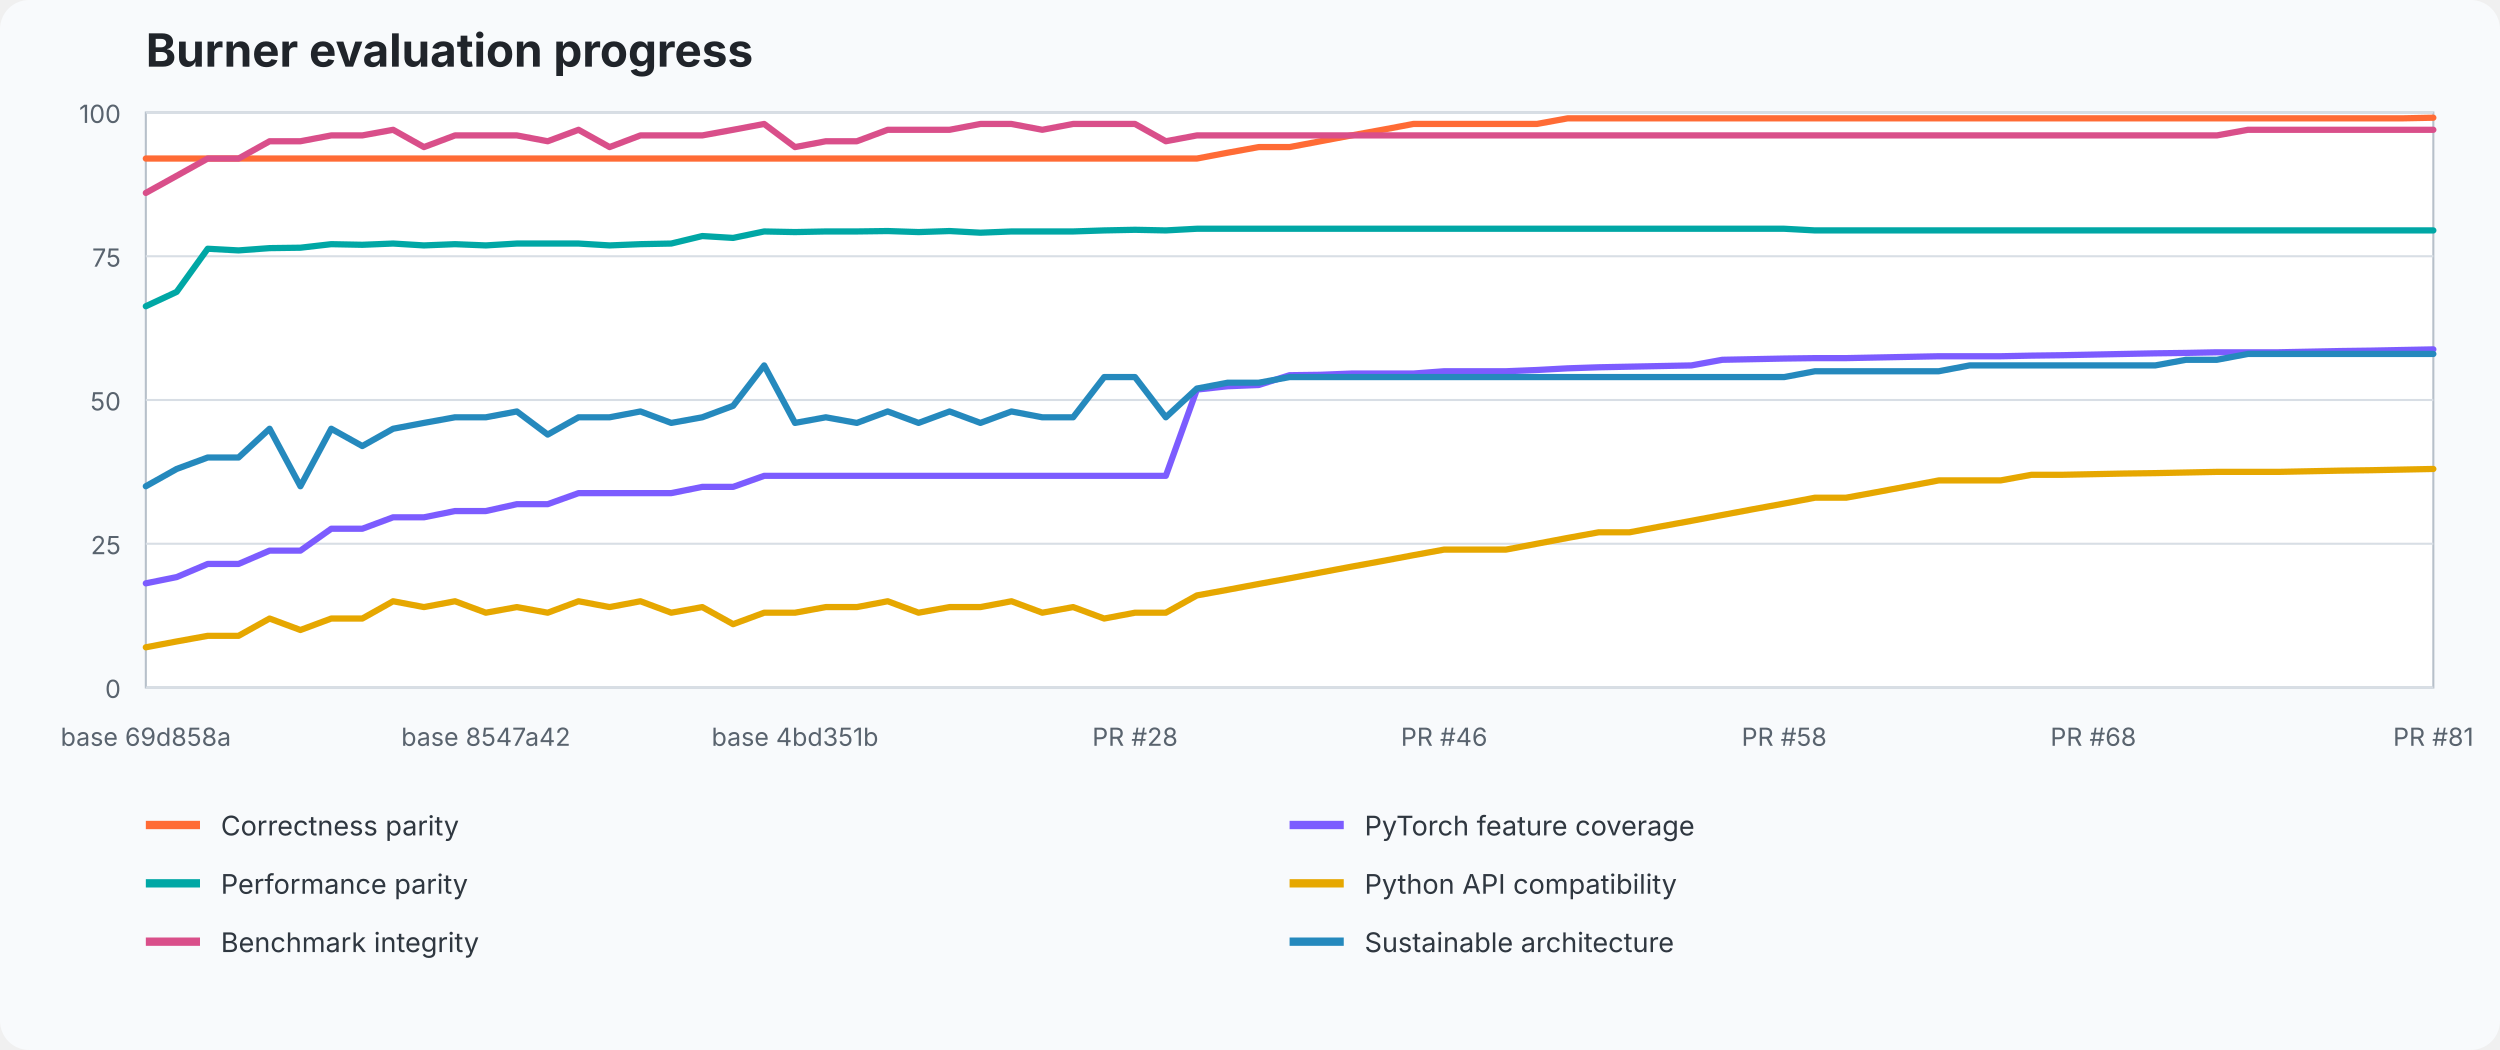
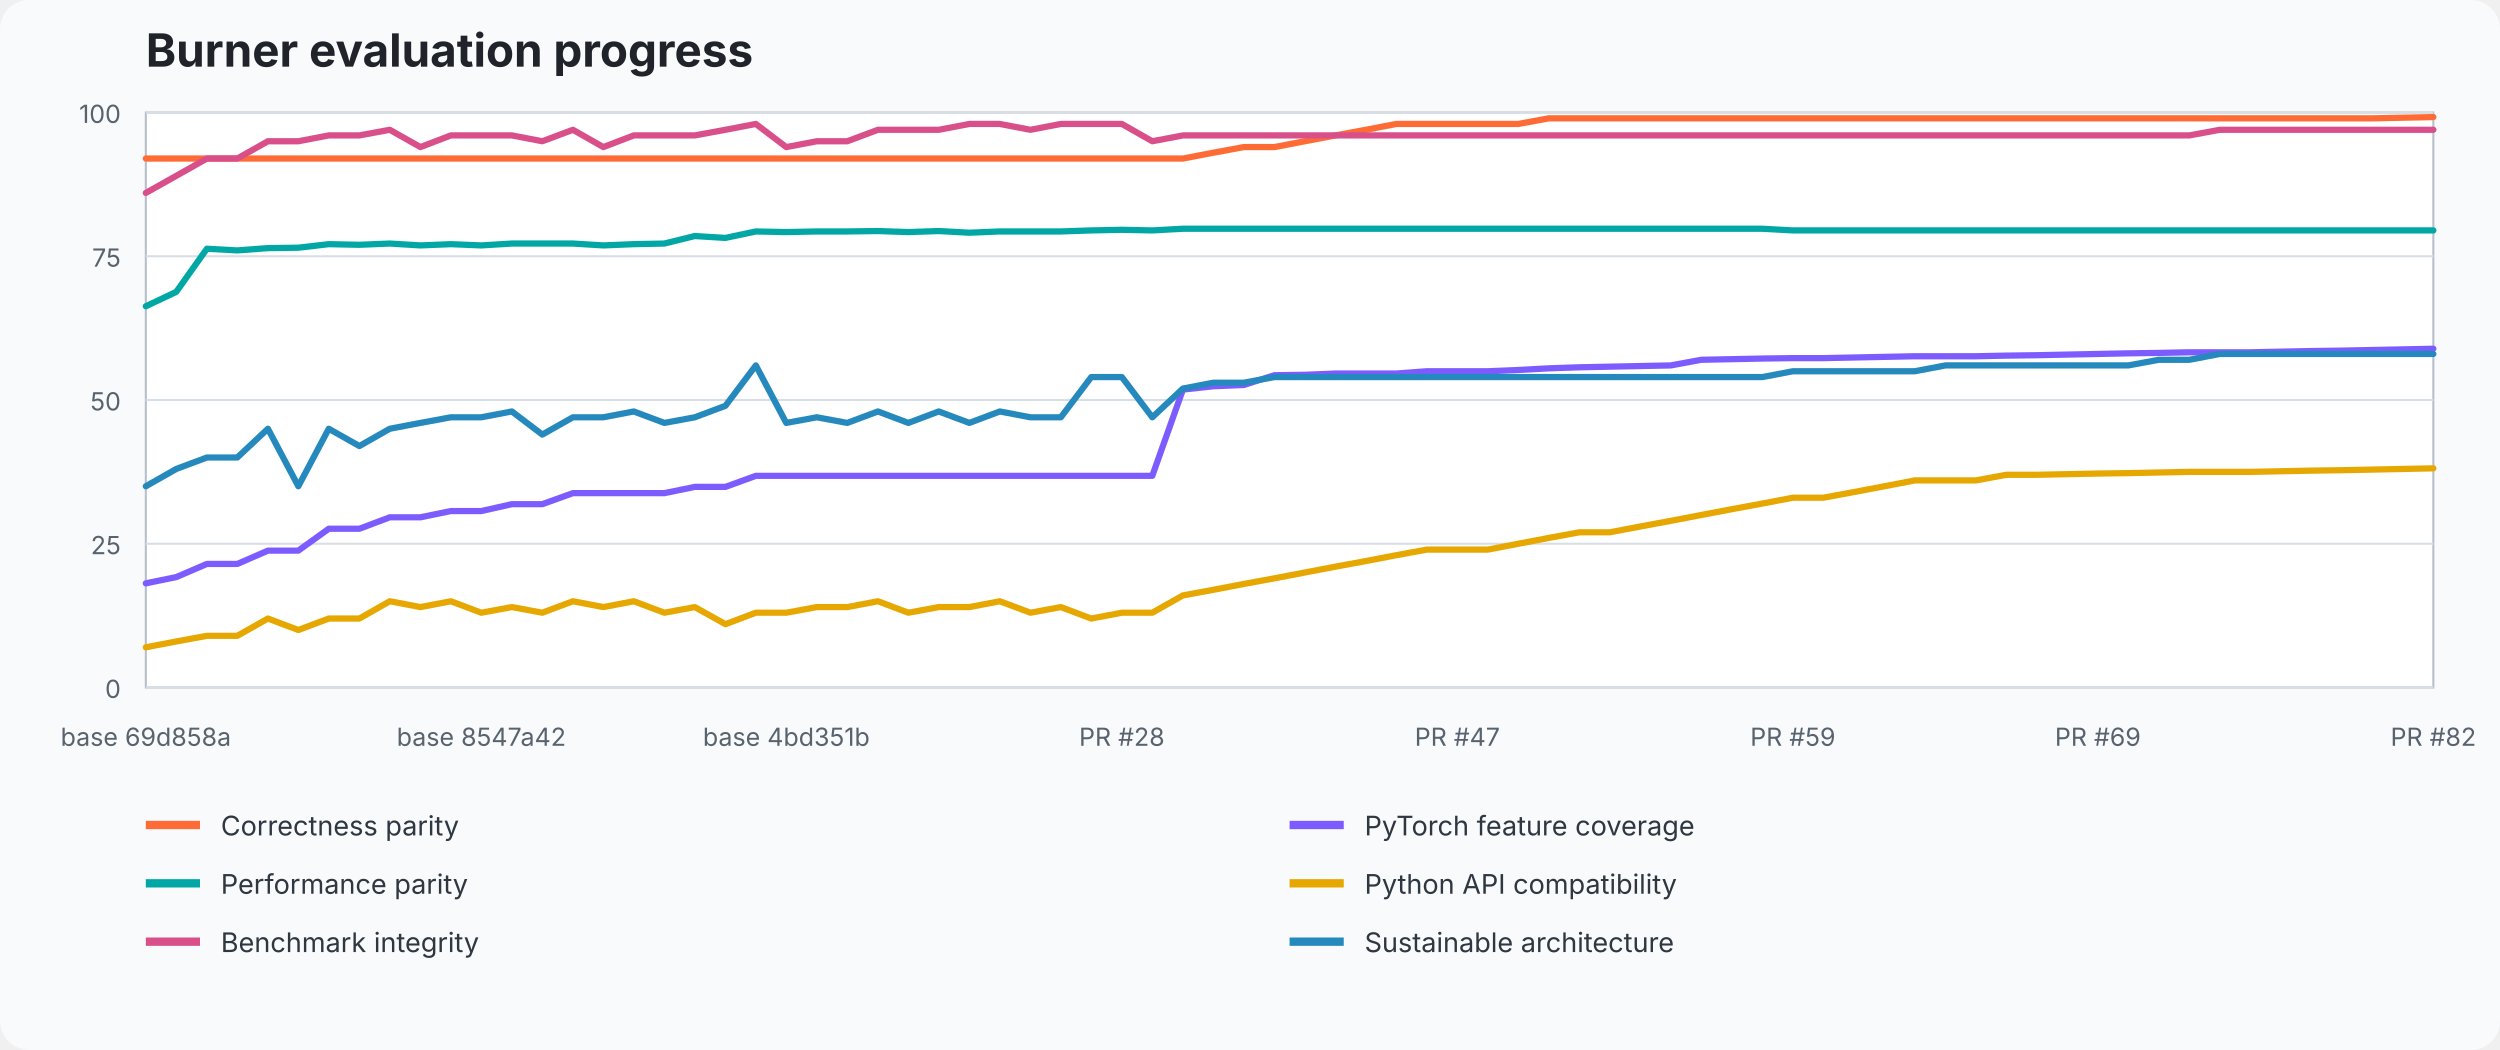
<svg xmlns="http://www.w3.org/2000/svg" width="1200" height="504" viewBox="0 0 1200 504" role="img" aria-labelledby="title desc">
  <style>text{font-family:ui-sans-serif,system-ui,-apple-system,BlinkMacSystemFont,"Segoe UI",sans-serif}.title{font-size:22px;font-weight:700;fill:#20242a}.axis{font-size:12px;fill:#59636e}.legend{font-size:13px;fill:#2f3740}.grid{stroke:#d8dee5;stroke-width:1}.plot{fill:#fff;stroke:#b7c0ca}</style>
  <rect width="100%" height="100%" fill="#f8fafc" rx="14" />
  <text x="70" y="32" class="title">Burner evaluation progress</text>
  <rect x="70" y="54" width="1098" height="276" class="plot" />
  <line x1="70" y1="330" x2="1168" y2="330" class="grid" />
  <text x="58" y="335" text-anchor="end" class="axis">0</text>
  <line x1="70" y1="261" x2="1168" y2="261" class="grid" />
  <text x="58" y="266" text-anchor="end" class="axis">25</text>
  <line x1="70" y1="192" x2="1168" y2="192" class="grid" />
  <text x="58" y="197" text-anchor="end" class="axis">50</text>
  <line x1="70" y1="123" x2="1168" y2="123" class="grid" />
  <text x="58" y="128" text-anchor="end" class="axis">75</text>
  <line x1="70" y1="54" x2="1168" y2="54" class="grid" />
  <text x="58" y="59" text-anchor="end" class="axis">100</text>
-   <polyline points="70.0,76.1 84.8,76.1 99.7,76.1 114.5,76.1 129.4,76.1 144.2,76.1 159.0,76.1 173.9,76.1 188.7,76.1 203.5,76.1 218.4,76.1 233.2,76.1 248.1,76.1 262.9,76.1 277.7,76.1 292.6,76.1 307.4,76.1 322.2,76.1 337.1,76.1 351.9,76.1 366.8,76.1 381.6,76.1 396.4,76.1 411.3,76.1 426.1,76.1 440.9,76.1 455.8,76.1 470.6,76.1 485.5,76.1 500.3,76.1 515.1,76.1 530.0,76.1 544.8,76.1 559.6,76.1 574.5,76.1 589.3,73.3 604.2,70.6 619.0,70.6 633.8,67.8 648.7,65.0 663.5,62.3 678.4,59.5 693.2,59.5 708.0,59.5 722.9,59.5 737.7,59.5 752.5,56.8 767.4,56.8 782.2,56.8 797.1,56.8 811.9,56.8 826.7,56.8 841.6,56.8 856.4,56.8 871.2,56.8 886.1,56.8 900.9,56.8 915.8,56.8 930.6,56.8 945.4,56.8 960.3,56.8 975.1,56.8 989.9,56.8 1004.8,56.8 1019.6,56.8 1034.5,56.8 1049.3,56.8 1064.1,56.8 1079.0,56.8 1093.8,56.8 1108.6,56.8 1123.5,56.8 1138.3,56.8 1153.2,56.8 1168.0,56.5" fill="none" stroke="#ff6b35" stroke-width="3" stroke-linejoin="round" stroke-linecap="round" />
-   <polyline points="70.0,280.0 84.8,277.0 99.7,270.7 114.5,270.7 129.4,264.3 144.2,264.3 159.0,253.8 173.9,253.8 188.7,248.3 203.5,248.3 218.4,245.3 233.2,245.3 248.1,242.0 262.9,242.0 277.7,236.7 292.6,236.7 307.4,236.7 322.2,236.7 337.1,233.7 351.9,233.7 366.8,228.4 381.6,228.4 396.4,228.4 411.3,228.4 426.1,228.4 440.9,228.4 455.8,228.4 470.6,228.4 485.5,228.4 500.3,228.4 515.1,228.4 530.0,228.4 544.8,228.4 559.6,228.4 574.5,187.0 589.3,185.4 604.2,184.8 619.0,180.1 633.8,179.9 648.7,179.3 663.5,179.3 678.4,179.3 693.2,178.2 708.0,178.2 722.9,178.2 737.7,177.6 752.5,176.8 767.4,176.3 782.2,176.0 797.1,175.7 811.9,175.4 826.7,172.7 841.6,172.4 856.4,172.1 871.2,171.9 886.1,171.9 900.9,171.6 915.8,171.3 930.6,171.0 945.4,171.0 960.3,171.0 975.1,170.7 989.9,170.5 1004.8,170.2 1019.6,169.9 1034.5,169.6 1049.3,169.4 1064.1,169.1 1079.0,169.1 1093.8,169.1 1108.6,168.8 1123.5,168.5 1138.3,168.3 1153.2,168.0 1168.0,167.7" fill="none" stroke="#7c5cff" stroke-width="3" stroke-linejoin="round" stroke-linecap="round" />
-   <polyline points="70.0,147.0 84.8,140.1 99.7,119.4 114.5,120.2 129.4,119.1 144.2,118.9 159.0,117.2 173.9,117.5 188.7,116.9 203.5,117.8 218.4,117.2 233.2,117.8 248.1,116.9 262.9,116.9 277.7,116.9 292.6,117.8 307.4,117.2 322.2,116.9 337.1,113.3 351.9,114.2 366.8,111.1 381.6,111.4 396.4,111.1 411.3,111.1 426.1,110.9 440.9,111.4 455.8,110.9 470.6,111.7 485.5,111.1 500.3,111.1 515.1,111.1 530.0,110.6 544.8,110.3 559.6,110.6 574.5,109.8 589.3,109.8 604.2,109.8 619.0,109.8 633.8,109.8 648.7,109.8 663.5,109.8 678.4,109.8 693.2,109.8 708.0,109.8 722.9,109.8 737.7,109.8 752.5,109.8 767.4,109.8 782.2,109.8 797.1,109.8 811.9,109.8 826.7,109.8 841.6,109.8 856.4,109.8 871.2,110.6 886.1,110.6 900.9,110.6 915.8,110.6 930.6,110.6 945.4,110.6 960.3,110.6 975.1,110.6 989.9,110.6 1004.8,110.6 1019.6,110.6 1034.5,110.6 1049.3,110.6 1064.1,110.6 1079.0,110.6 1093.8,110.6 1108.6,110.6 1123.5,110.6 1138.3,110.6 1153.2,110.6 1168.0,110.6" fill="none" stroke="#00a7a5" stroke-width="3" stroke-linejoin="round" stroke-linecap="round" />
-   <polyline points="70.0,310.7 84.8,307.9 99.7,305.2 114.5,305.2 129.4,296.9 144.2,302.4 159.0,296.9 173.9,296.9 188.7,288.6 203.5,291.4 218.4,288.6 233.2,294.1 248.1,291.4 262.9,294.1 277.7,288.6 292.6,291.4 307.4,288.6 322.2,294.1 337.1,291.4 351.9,299.6 366.8,294.1 381.6,294.1 396.4,291.4 411.3,291.4 426.1,288.6 440.9,294.1 455.8,291.4 470.6,291.4 485.5,288.6 500.3,294.1 515.1,291.4 530.0,296.9 544.8,294.1 559.6,294.1 574.5,285.8 589.3,283.1 604.2,280.3 619.0,277.6 633.8,274.8 648.7,272.0 663.5,269.3 678.4,266.5 693.2,263.8 708.0,263.8 722.9,263.8 737.7,261.0 752.5,258.2 767.4,255.5 782.2,255.5 797.1,252.7 811.9,250.0 826.7,247.2 841.6,244.4 856.4,241.7 871.2,238.9 886.1,238.9 900.9,236.2 915.8,233.4 930.6,230.6 945.4,230.6 960.3,230.6 975.1,227.9 989.9,227.9 1004.8,227.6 1019.6,227.3 1034.5,227.1 1049.3,226.8 1064.1,226.5 1079.0,226.5 1093.8,226.5 1108.6,226.2 1123.5,225.9 1138.3,225.7 1153.2,225.4 1168.0,225.1" fill="none" stroke="#e6a700" stroke-width="3" stroke-linejoin="round" stroke-linecap="round" />
-   <polyline points="70.0,92.6 84.8,84.4 99.7,76.1 114.5,76.1 129.4,67.8 144.2,67.8 159.0,65.0 173.9,65.0 188.7,62.3 203.5,70.6 218.4,65.0 233.2,65.0 248.1,65.0 262.9,67.8 277.7,62.3 292.6,70.6 307.4,65.0 322.2,65.0 337.1,65.0 351.9,62.3 366.8,59.5 381.6,70.6 396.4,67.8 411.3,67.8 426.1,62.3 440.9,62.3 455.8,62.3 470.6,59.5 485.5,59.5 500.3,62.3 515.1,59.5 530.0,59.5 544.8,59.5 559.6,67.8 574.5,65.0 589.3,65.0 604.2,65.0 619.0,65.0 633.8,65.0 648.7,65.0 663.5,65.0 678.4,65.0 693.2,65.0 708.0,65.0 722.9,65.0 737.7,65.0 752.5,65.0 767.4,65.0 782.2,65.0 797.1,65.0 811.9,65.0 826.7,65.0 841.6,65.0 856.4,65.0 871.2,65.0 886.1,65.0 900.9,65.0 915.8,65.0 930.6,65.0 945.4,65.0 960.3,65.0 975.1,65.0 989.9,65.0 1004.8,65.0 1019.6,65.0 1034.5,65.0 1049.3,65.0 1064.1,65.0 1079.0,62.3 1093.8,62.3 1108.6,62.3 1123.5,62.3 1138.3,62.3 1153.2,62.3 1168.0,62.3" fill="none" stroke="#d94f8a" stroke-width="3" stroke-linejoin="round" stroke-linecap="round" />
-   <polyline points="70.0,233.4 84.8,225.1 99.7,219.6 114.5,219.6 129.4,205.8 144.2,233.4 159.0,205.8 173.9,214.1 188.7,205.8 203.5,203.0 218.4,200.3 233.2,200.3 248.1,197.5 262.9,208.6 277.7,200.3 292.6,200.3 307.4,197.5 322.2,203.0 337.1,200.3 351.9,194.8 366.8,175.4 381.6,203.0 396.4,200.3 411.3,203.0 426.1,197.5 440.9,203.0 455.8,197.5 470.6,203.0 485.5,197.5 500.3,200.3 515.1,200.3 530.0,181.0 544.8,181.0 559.6,200.3 574.5,186.5 589.3,183.7 604.2,183.7 619.0,181.0 633.8,181.0 648.7,181.0 663.5,181.0 678.4,181.0 693.2,181.0 708.0,181.0 722.9,181.0 737.7,181.0 752.5,181.0 767.4,181.0 782.2,181.0 797.1,181.0 811.9,181.0 826.7,181.0 841.6,181.0 856.4,181.0 871.2,178.2 886.1,178.2 900.9,178.2 915.8,178.2 930.6,178.2 945.4,175.4 960.3,175.4 975.1,175.4 989.9,175.4 1004.8,175.4 1019.6,175.4 1034.5,175.4 1049.3,172.7 1064.1,172.7 1079.0,169.9 1093.8,169.9 1108.6,169.9 1123.5,169.9 1138.3,169.9 1153.2,169.9 1168.0,169.9" fill="none" stroke="#2589bd" stroke-width="3" stroke-linejoin="round" stroke-linecap="round" />
+   <polyline points="70.0,76.1 84.6,76.1 99.3,76.1 113.9,76.1 128.6,76.1 143.2,76.1 157.8,76.1 172.5,76.1 187.1,76.1 201.8,76.1 216.4,76.1 231.0,76.1 245.7,76.1 260.3,76.1 275.0,76.1 289.6,76.1 304.2,76.1 318.9,76.1 333.5,76.1 348.2,76.1 362.8,76.1 377.4,76.1 392.1,76.1 406.7,76.1 421.4,76.1 436.0,76.1 450.6,76.1 465.3,76.1 479.9,76.1 494.6,76.1 509.2,76.1 523.8,76.1 538.5,76.1 553.1,76.1 567.8,76.1 582.4,73.3 597.0,70.6 611.7,70.6 626.3,67.8 641.0,65.0 655.6,62.3 670.2,59.5 684.9,59.5 699.5,59.5 714.2,59.5 728.8,59.5 743.4,56.8 758.1,56.8 772.7,56.8 787.4,56.8 802.0,56.8 816.6,56.8 831.3,56.8 845.9,56.8 860.6,56.8 875.2,56.8 889.8,56.8 904.5,56.8 919.1,56.8 933.8,56.8 948.4,56.8 963.0,56.8 977.7,56.8 992.3,56.8 1007.0,56.8 1021.6,56.8 1036.2,56.8 1050.9,56.8 1065.5,56.8 1080.2,56.8 1094.8,56.8 1109.4,56.8 1124.1,56.8 1138.7,56.8 1153.4,56.5 1168.0,56.2" fill="none" stroke="#ff6b35" stroke-width="3" stroke-linejoin="round" stroke-linecap="round" />
+   <polyline points="70.0,280.0 84.6,277.0 99.3,270.7 113.9,270.7 128.6,264.3 143.2,264.3 157.8,253.8 172.5,253.8 187.1,248.3 201.8,248.3 216.4,245.3 231.0,245.3 245.7,242.0 260.3,242.0 275.0,236.7 289.6,236.7 304.2,236.7 318.9,236.7 333.5,233.7 348.2,233.7 362.8,228.4 377.4,228.4 392.1,228.4 406.7,228.4 421.4,228.4 436.0,228.4 450.6,228.4 465.3,228.4 479.9,228.4 494.6,228.4 509.2,228.4 523.8,228.4 538.5,228.4 553.1,228.4 567.8,187.0 582.4,185.4 597.0,184.8 611.7,180.1 626.3,179.9 641.0,179.3 655.6,179.3 670.2,179.3 684.9,178.2 699.5,178.2 714.2,178.2 728.8,177.6 743.4,176.8 758.1,176.3 772.7,176.0 787.4,175.7 802.0,175.4 816.6,172.7 831.3,172.4 845.9,172.1 860.6,171.9 875.2,171.9 889.8,171.6 904.5,171.3 919.1,171.0 933.8,171.0 948.4,171.0 963.0,170.7 977.7,170.5 992.3,170.2 1007.0,169.9 1021.6,169.6 1036.2,169.4 1050.9,169.1 1065.5,169.1 1080.2,169.1 1094.8,168.8 1109.4,168.5 1124.1,168.3 1138.7,168.0 1153.4,167.7 1168.0,167.4" fill="none" stroke="#7c5cff" stroke-width="3" stroke-linejoin="round" stroke-linecap="round" />
+   <polyline points="70.0,147.0 84.6,140.1 99.3,119.4 113.9,120.2 128.6,119.1 143.2,118.9 157.8,117.2 172.5,117.5 187.1,116.9 201.8,117.8 216.4,117.2 231.0,117.8 245.7,116.9 260.3,116.9 275.0,116.9 289.6,117.8 304.2,117.2 318.9,116.9 333.5,113.3 348.2,114.2 362.8,111.1 377.4,111.4 392.1,111.1 406.7,111.1 421.4,110.9 436.0,111.4 450.6,110.9 465.3,111.7 479.9,111.1 494.6,111.1 509.2,111.1 523.8,110.6 538.5,110.3 553.1,110.6 567.8,109.8 582.4,109.8 597.0,109.8 611.7,109.8 626.3,109.8 641.0,109.8 655.6,109.8 670.2,109.8 684.9,109.8 699.5,109.8 714.2,109.8 728.8,109.8 743.4,109.8 758.1,109.8 772.7,109.8 787.4,109.8 802.0,109.8 816.6,109.8 831.3,109.8 845.9,109.8 860.6,110.6 875.2,110.6 889.8,110.6 904.5,110.6 919.1,110.6 933.8,110.6 948.4,110.6 963.0,110.6 977.7,110.6 992.3,110.6 1007.0,110.6 1021.6,110.6 1036.2,110.6 1050.9,110.6 1065.5,110.6 1080.2,110.6 1094.8,110.6 1109.4,110.6 1124.1,110.6 1138.7,110.6 1153.4,110.6 1168.0,110.6" fill="none" stroke="#00a7a5" stroke-width="3" stroke-linejoin="round" stroke-linecap="round" />
+   <polyline points="70.0,310.7 84.6,307.9 99.3,305.2 113.9,305.2 128.6,296.9 143.2,302.4 157.8,296.9 172.5,296.9 187.1,288.6 201.8,291.4 216.4,288.6 231.0,294.1 245.7,291.4 260.3,294.1 275.0,288.6 289.6,291.4 304.2,288.6 318.9,294.1 333.5,291.4 348.2,299.6 362.8,294.1 377.4,294.1 392.1,291.4 406.7,291.4 421.4,288.6 436.0,294.1 450.6,291.4 465.3,291.4 479.9,288.6 494.6,294.1 509.2,291.4 523.8,296.9 538.5,294.1 553.1,294.1 567.8,285.8 582.4,283.1 597.0,280.3 611.7,277.6 626.3,274.8 641.0,272.0 655.6,269.3 670.2,266.5 684.9,263.8 699.5,263.8 714.2,263.8 728.8,261.0 743.4,258.2 758.1,255.5 772.7,255.5 787.4,252.7 802.0,250.0 816.6,247.2 831.3,244.4 845.9,241.7 860.6,238.9 875.2,238.9 889.8,236.2 904.5,233.4 919.1,230.6 933.8,230.6 948.4,230.6 963.0,227.9 977.7,227.9 992.3,227.6 1007.0,227.3 1021.6,227.1 1036.2,226.8 1050.9,226.5 1065.5,226.5 1080.2,226.5 1094.8,226.2 1109.4,225.9 1124.1,225.7 1138.7,225.4 1153.4,225.1 1168.0,224.8" fill="none" stroke="#e6a700" stroke-width="3" stroke-linejoin="round" stroke-linecap="round" />
+   <polyline points="70.0,92.6 84.6,84.4 99.3,76.1 113.9,76.1 128.6,67.8 143.2,67.8 157.8,65.0 172.5,65.0 187.1,62.3 201.8,70.6 216.4,65.0 231.0,65.0 245.7,65.0 260.3,67.8 275.0,62.3 289.6,70.6 304.2,65.0 318.9,65.0 333.5,65.0 348.2,62.3 362.8,59.5 377.4,70.6 392.1,67.8 406.7,67.8 421.4,62.3 436.0,62.3 450.6,62.3 465.3,59.5 479.9,59.5 494.6,62.3 509.2,59.5 523.8,59.5 538.5,59.5 553.1,67.8 567.8,65.0 582.4,65.0 597.0,65.0 611.7,65.0 626.3,65.0 641.0,65.0 655.6,65.0 670.2,65.0 684.9,65.0 699.5,65.0 714.2,65.0 728.8,65.0 743.4,65.0 758.1,65.0 772.7,65.0 787.4,65.0 802.0,65.0 816.6,65.0 831.3,65.0 845.9,65.0 860.6,65.0 875.2,65.0 889.8,65.0 904.5,65.0 919.1,65.0 933.8,65.0 948.4,65.0 963.0,65.0 977.7,65.0 992.3,65.0 1007.0,65.0 1021.6,65.0 1036.2,65.0 1050.9,65.0 1065.5,62.3 1080.2,62.3 1094.8,62.3 1109.4,62.3 1124.1,62.3 1138.7,62.3 1153.4,62.3 1168.0,62.3" fill="none" stroke="#d94f8a" stroke-width="3" stroke-linejoin="round" stroke-linecap="round" />
+   <polyline points="70.0,233.4 84.6,225.1 99.3,219.6 113.9,219.6 128.6,205.8 143.2,233.4 157.8,205.8 172.5,214.1 187.1,205.8 201.8,203.0 216.4,200.3 231.0,200.3 245.7,197.5 260.3,208.6 275.0,200.3 289.6,200.3 304.2,197.5 318.9,203.0 333.5,200.3 348.2,194.8 362.8,175.4 377.4,203.0 392.1,200.3 406.7,203.0 421.4,197.5 436.0,203.0 450.6,197.5 465.3,203.0 479.9,197.5 494.6,200.3 509.2,200.3 523.8,181.0 538.5,181.0 553.1,200.3 567.8,186.5 582.4,183.7 597.0,183.7 611.7,181.0 626.3,181.0 641.0,181.0 655.6,181.0 670.2,181.0 684.9,181.0 699.5,181.0 714.2,181.0 728.8,181.0 743.4,181.0 758.1,181.0 772.7,181.0 787.4,181.0 802.0,181.0 816.6,181.0 831.3,181.0 845.9,181.0 860.6,178.2 875.2,178.2 889.8,178.2 904.5,178.2 919.1,178.2 933.8,175.4 948.4,175.4 963.0,175.4 977.7,175.4 992.3,175.4 1007.0,175.4 1021.6,175.4 1036.2,172.7 1050.9,172.7 1065.5,169.9 1080.2,169.9 1094.8,169.9 1109.4,169.9 1124.1,169.9 1138.7,169.9 1153.4,169.9 1168.0,169.9" fill="none" stroke="#2589bd" stroke-width="3" stroke-linejoin="round" stroke-linecap="round" />
  <text x="70" y="358" text-anchor="middle" class="axis">base 69d858a</text>
-   <text x="233.216" y="358" text-anchor="middle" class="axis">base 8547a42</text>
-   <text x="381.595" y="358" text-anchor="middle" class="axis">base 4bd351b</text>
-   <text x="544.811" y="358" text-anchor="middle" class="axis">PR #28</text>
-   <text x="693.189" y="358" text-anchor="middle" class="axis">PR #46</text>
-   <text x="856.405" y="358" text-anchor="middle" class="axis">PR #58</text>
-   <text x="1004.784" y="358" text-anchor="middle" class="axis">PR #68</text>
-   <text x="1168" y="358" text-anchor="middle" class="axis">PR #81</text>
+   <text x="231.04" y="358" text-anchor="middle" class="axis">base 8547a42</text>
+   <text x="377.44" y="358" text-anchor="middle" class="axis">base 4bd351b</text>
+   <text x="538.48" y="358" text-anchor="middle" class="axis">PR #28</text>
+   <text x="699.52" y="358" text-anchor="middle" class="axis">PR #47</text>
+   <text x="860.56" y="358" text-anchor="middle" class="axis">PR #59</text>
+   <text x="1006.96" y="358" text-anchor="middle" class="axis">PR #69</text>
+   <text x="1168" y="358" text-anchor="middle" class="axis">PR #82</text>
  <line x1="70" y1="396" x2="96" y2="396" stroke="#ff6b35" stroke-width="4" />
  <text x="106" y="401" class="legend">Correctness parity</text>
  <line x1="619" y1="396" x2="645" y2="396" stroke="#7c5cff" stroke-width="4" />
  <text x="655" y="401" class="legend">PyTorch feature coverage</text>
  <line x1="70" y1="424" x2="96" y2="424" stroke="#00a7a5" stroke-width="4" />
  <text x="106" y="429" class="legend">Performance parity</text>
  <line x1="619" y1="424" x2="645" y2="424" stroke="#e6a700" stroke-width="4" />
  <text x="655" y="429" class="legend">Python API compatibility</text>
  <line x1="70" y1="452" x2="96" y2="452" stroke="#d94f8a" stroke-width="4" />
  <text x="106" y="457" class="legend">Benchmark integrity</text>
  <line x1="619" y1="452" x2="645" y2="452" stroke="#2589bd" stroke-width="4" />
  <text x="655" y="457" class="legend">Sustainable architecture</text>
</svg>
